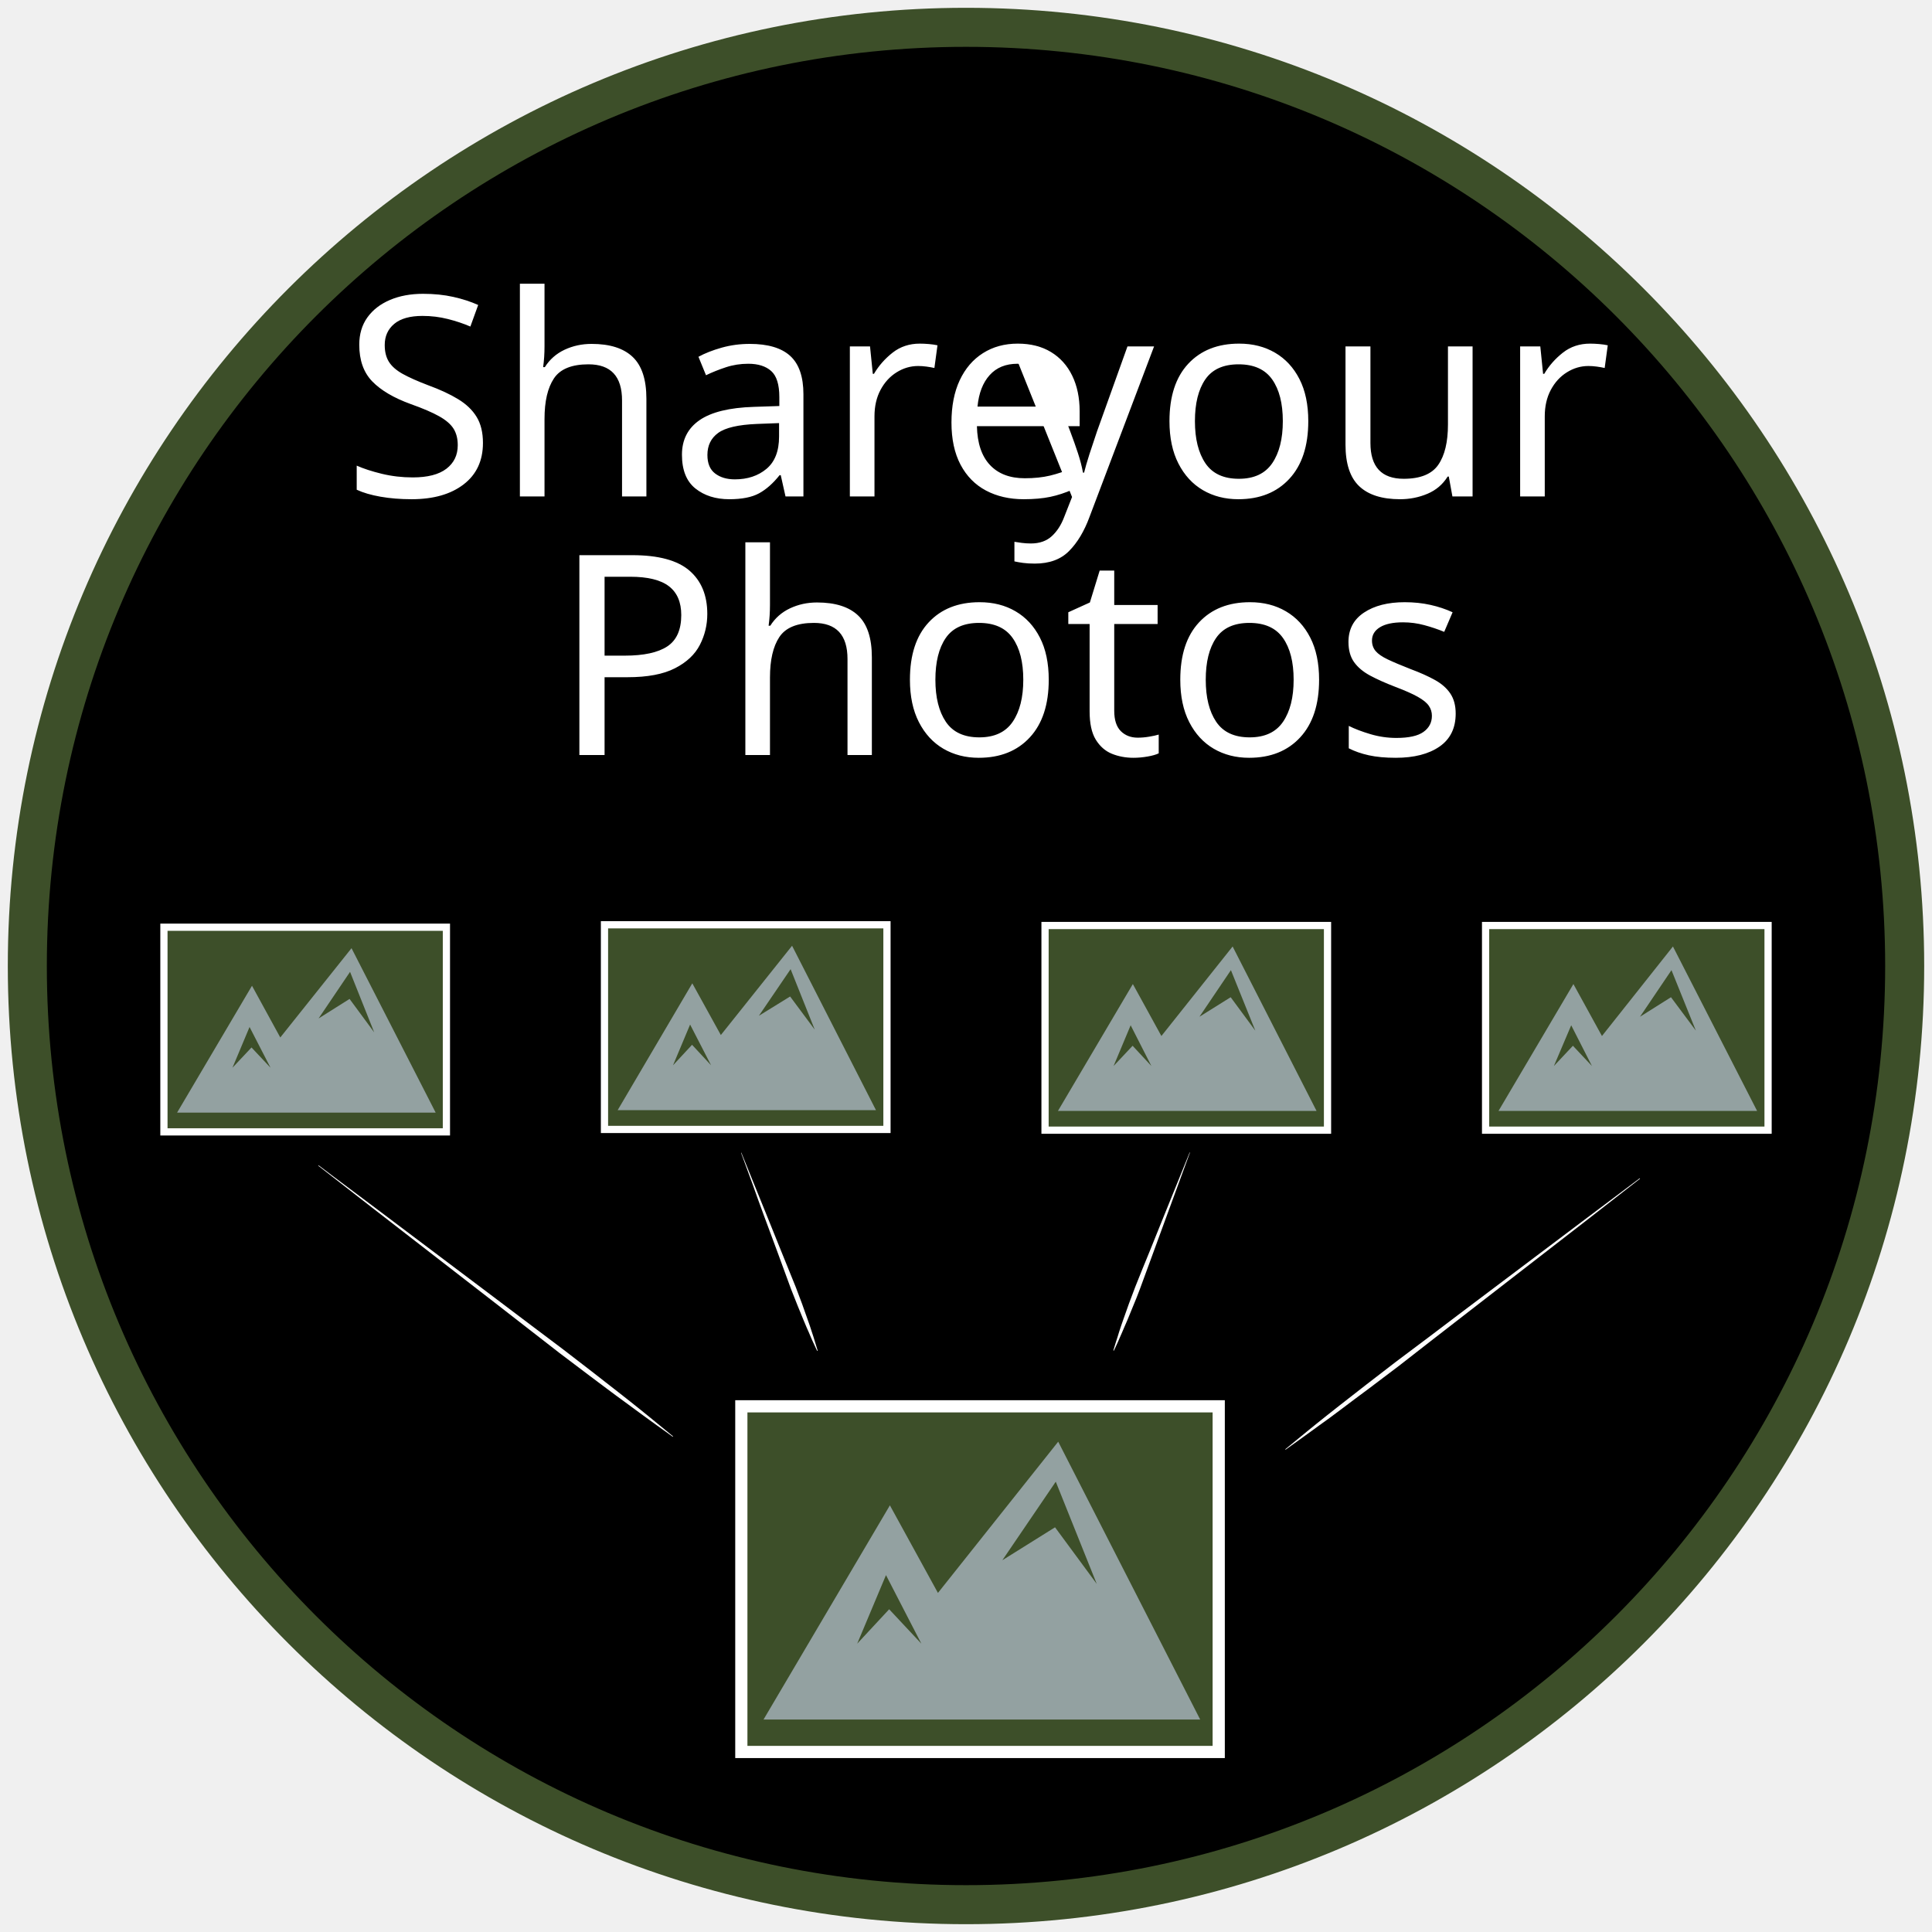
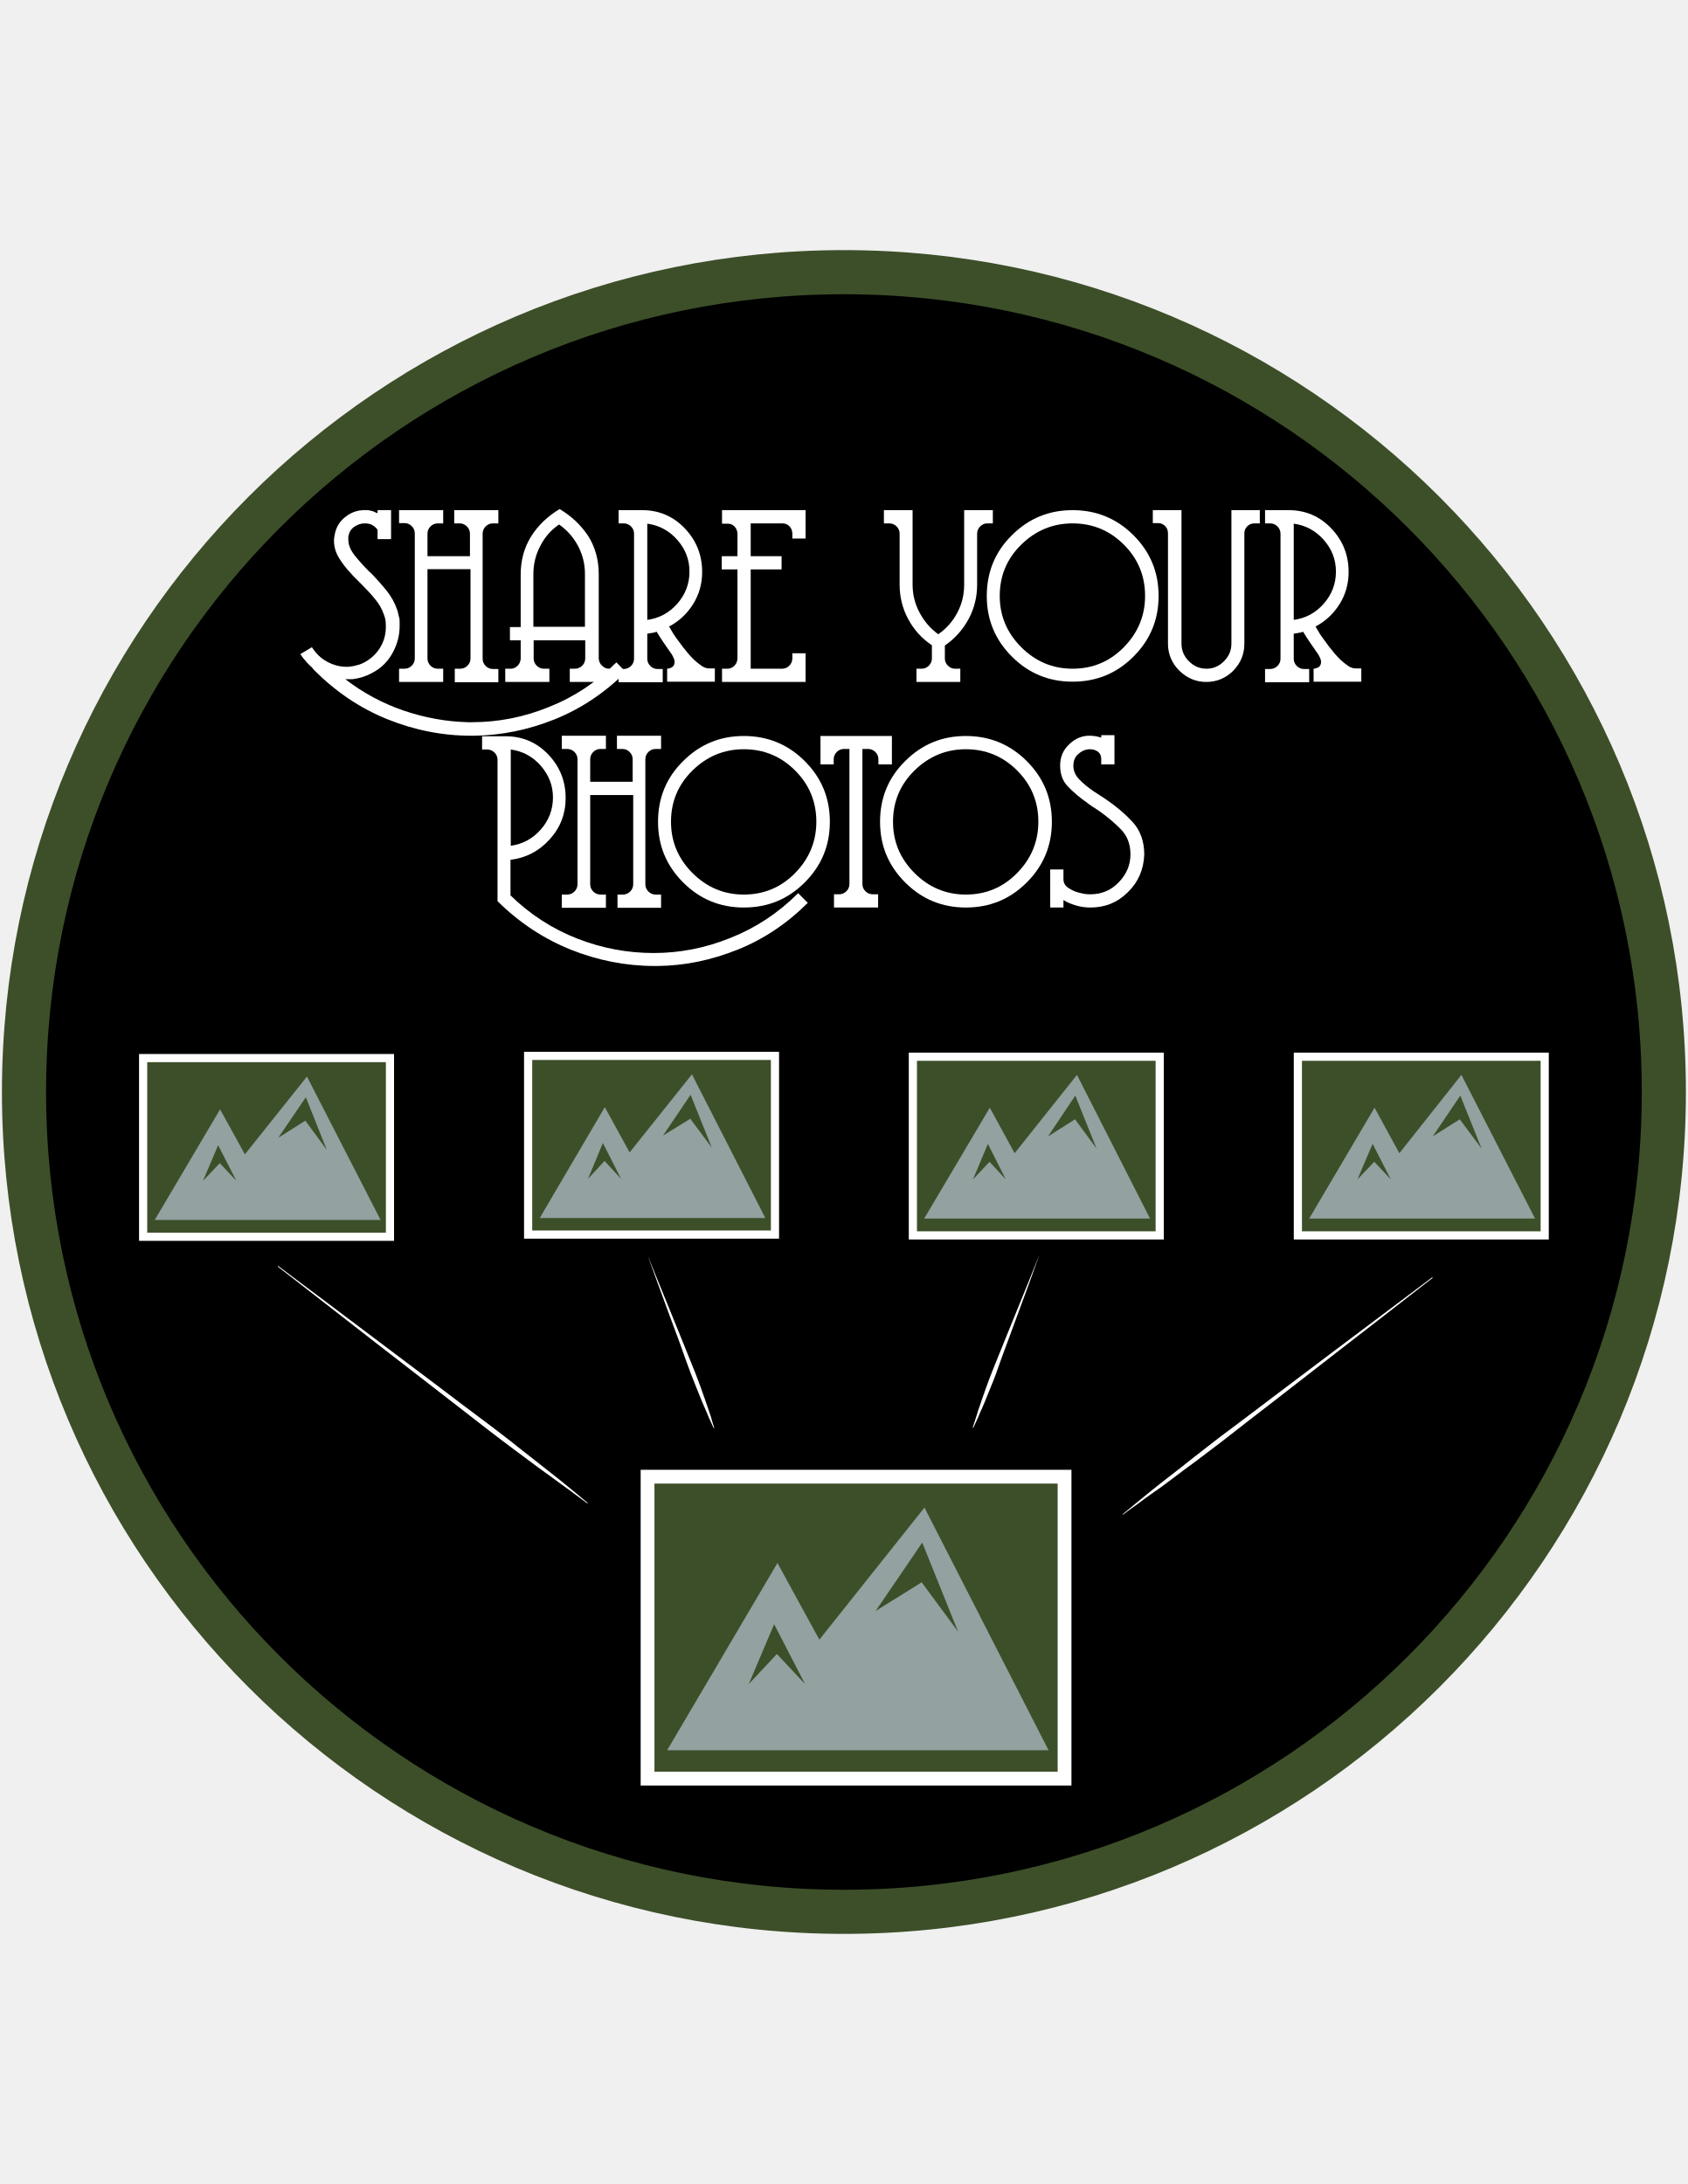
- <svg xmlns="http://www.w3.org/2000/svg" version="1.1" id="Layer_1" x="0px" y="0px" viewBox="0 0 792 792" enable-background="new 0 0 792 792" xml:space="preserve">
-   <circle stroke="#3D4F29" stroke-width="16" stroke-miterlimit="10" cx="396" cy="396" r="384.8" />
-   <text transform="matrix(1 0 0 1 140.3852 203.5068)">
-     <tspan x="0" y="0" fill="#FFFFFF" font-family="'CoventryGarden'" font-size="114.73">Share</tspan>
-     <tspan x="242.1" y="0" fill="#FFFFFF" font-family="'CoventryGarden'" font-size="114.73" letter-spacing="-25"> </tspan>
-     <tspan x="274.2" y="0" fill="#FFFFFF" font-family="'CoventryGarden'" font-size="114.73">your</tspan>
-     <tspan x="86" y="106" fill="#FFFFFF" font-family="'CoventryGarden'" font-size="114.73">Photos</tspan>
-   </text>
-   <rect x="303.9" y="576.5" fill="#3D4F29" stroke="#FFFFFF" stroke-width="5" stroke-miterlimit="10" width="195.7" height="141.7" />
-   <polygon fill="#93A1A1" points="313,704.9 364.8,617.1 384.5,653 433.8,591 492,704.9 " />
-   <polygon fill="#3D4F29" points="351.4,673.8 363.2,645.7 377.7,673.8 364.5,659.7 " />
-   <polygon fill="#3D4F29" points="410.9,639.6 432.8,607.4 449.6,649.3 432.5,626.1 " />
-   <rect x="67.2" y="380.1" fill="#3D4F29" stroke="#FFFFFF" stroke-width="2.959" stroke-miterlimit="10" width="115.8" height="83.9" />
-   <polygon fill="#93A1A1" points="72.6,456.1 103.3,404.1 114.9,425.3 144.1,388.7 178.6,456.1 " />
-   <polygon fill="#3D4F29" points="95.3,437.7 102.3,421 110.9,437.7 103.1,429.4 " />
-   <polygon fill="#3D4F29" points="130.6,417.5 143.5,398.4 153.4,423.2 143.3,409.5 " />
-   <rect x="247.8" y="379.1" fill="#3D4F29" stroke="#FFFFFF" stroke-width="2.959" stroke-miterlimit="10" width="115.8" height="83.9" />
-   <polygon fill="#93A1A1" points="253.2,455.1 283.8,403.1 295.5,424.3 324.7,387.7 359.1,455.1 " />
-   <polygon fill="#3D4F29" points="275.9,436.7 282.9,420 291.5,436.7 283.7,428.3 " />
-   <polygon fill="#3D4F29" points="311.1,416.4 324.1,397.3 334,422.1 323.9,408.5 " />
-   <rect x="428.4" y="379.4" fill="#3D4F29" stroke="#FFFFFF" stroke-width="2.959" stroke-miterlimit="10" width="115.8" height="83.9" />
-   <polygon fill="#93A1A1" points="433.7,455.4 464.4,403.4 476.1,424.7 505.3,388 539.7,455.4 " />
-   <polygon fill="#3D4F29" points="456.5,437 463.5,420.3 472,437 464.3,428.7 " />
-   <polygon fill="#3D4F29" points="491.7,416.8 504.6,397.7 514.6,422.5 504.5,408.8 " />
-   <rect x="609" y="379.4" fill="#3D4F29" stroke="#FFFFFF" stroke-width="2.959" stroke-miterlimit="10" width="115.8" height="83.9" />
-   <polygon fill="#93A1A1" points="614.3,455.4 645,403.4 656.7,424.7 685.8,388 720.3,455.4 " />
-   <polygon fill="#3D4F29" points="637,437 644.1,420.3 652.6,437 644.8,428.7 " />
-   <polygon fill="#3D4F29" points="672.3,416.8 685.2,397.7 695.2,422.5 685,408.8 " />
+ <svg xmlns="http://www.w3.org/2000/svg" version="1.1" id="Layer_1" x="0px" y="0px" viewBox="0 0 612 792" enable-background="new 0 0 612 792" xml:space="preserve">
+   <circle stroke="#3D4F29" stroke-width="16" stroke-miterlimit="10" cx="306" cy="396" r="297.3" />
+   <g enable-background="new    ">
+     <path fill="#FFFFFF" d="M201,260.9c-9.5,3.8-19.3,5.8-29.2,5.9c-0.2,0-0.4,0-0.5,0s-0.4,0-0.5,0c-10.3,0-20.5-2-30.4-6   c-9.9-4-18.7-10-26.5-17.8c-0.1-0.2-0.3-0.3-0.4-0.5c-0.2-0.1-0.3-0.3-0.4-0.5c-0.2-0.1-0.3-0.3-0.5-0.4c-0.1-0.2-0.3-0.3-0.4-0.4   c-0.6-0.6-1.2-1.2-1.7-1.9c-0.6-0.6-1.1-1.4-1.6-2.1l4.2-2.5c1.4,2.2,3.2,4,5.4,5.2c2.2,1.2,4.6,1.9,7,1.9c0.3,0,0.6,0,0.8,0   s0.5,0,0.8-0.1c1.1-0.1,2.1-0.4,3.2-0.7c1.1-0.4,2.1-0.9,3-1.5c2.1-1.4,3.7-3.1,4.9-5.3c1.2-2.2,1.7-4.5,1.7-6.8   c0-0.8,0-1.5-0.1-2.3c-0.1-0.7-0.3-1.5-0.6-2.2c-0.7-2.1-1.8-4-3.4-5.9c-1.5-1.8-3.2-3.6-4.9-5.3c-0.1-0.1-0.3-0.3-0.4-0.4   c-0.1-0.1-0.3-0.3-0.4-0.4c-0.5-0.5-0.9-0.9-1.4-1.4c-0.5-0.5-0.9-0.9-1.3-1.4c-1.8-1.9-3.3-3.8-4.5-5.8c-1.2-2-1.8-4-1.8-6.3   c0-0.4,0-0.7,0.1-1.1c0.1-0.4,0.1-0.8,0.2-1.2c0.5-2.6,1.8-4.7,3.9-6.3c2-1.6,4.3-2.4,6.8-2.4c0.4,0,0.8,0,1.2,0   c0.4,0,0.7,0.1,1.1,0.2c0.5,0.1,0.9,0.2,1.3,0.4c0.4,0.2,0.8,0.4,1.2,0.5V185h4.9v10.5h-4.9v-3.4c-0.6-0.8-1.3-1.4-2.1-1.8   c-0.8-0.4-1.7-0.5-2.6-0.5c-1.3,0-2.5,0.4-3.7,1.2c-1.2,0.8-1.9,2-2.2,3.5c0,0.1,0,0.2,0,0.3c0,0.1,0,0.2,0,0.3c0,0.1,0,0.2,0,0.3   c0,0.1,0,0.2,0,0.3c0,1.9,0.8,3.8,2.3,5.7c1.5,1.9,3.3,3.9,5.3,5.9c0.2,0.1,0.3,0.3,0.5,0.4c0.1,0.2,0.3,0.3,0.4,0.4   c1.8,1.9,3.6,3.9,5.3,6c1.7,2.1,3,4.4,3.9,7c0.2,0.5,0.3,1,0.4,1.5c0.1,0.5,0.2,1,0.4,1.5c0.1,0.5,0.1,1,0.1,1.6c0,0.5,0,1,0,1.5   c0,3.1-0.8,6.2-2.3,9.1c-1.5,2.9-3.6,5.3-6.4,7c-1.3,0.8-2.7,1.5-4.1,2c-1.4,0.5-2.8,0.8-4.3,1c-0.4,0-0.7,0-1.1,0   c-0.4,0-0.7,0-1.1,0c-0.1,0-0.1,0-0.2,0c-0.1,0-0.1,0-0.1,0c0,0-0.1,0-0.1,0c6.5,5,13.6,8.8,21.2,11.4c7.7,2.6,15.4,4,23.3,4.2   c0.2,0,0.5,0,0.7,0c0.2,0,0.5,0,0.7,0c9.5,0,18.8-1.8,27.9-5.5c9.1-3.6,17.3-9,24.5-16.2l3.4,3.5   C219.1,251.4,210.5,257.1,201,260.9z" />
+     <path fill="#FFFFFF" d="M164.9,247.3v-4.8h2c1,0,1.9-0.4,2.6-1.1c0.7-0.7,1.1-1.6,1.1-2.6v-32.4H155v32.4c0,1,0.4,1.9,1.1,2.6   c0.7,0.7,1.6,1.1,2.6,1.1h2v4.8h-16v-4.8h2c1,0,1.9-0.4,2.6-1.1c0.7-0.7,1.1-1.6,1.1-2.6v-45.4c0-1-0.4-1.9-1.1-2.6   c-0.7-0.7-1.6-1.1-2.6-1.1h-2V185h16v4.8h-2c-1,0-1.9,0.4-2.6,1.1c-0.7,0.7-1.1,1.6-1.1,2.6v8.2h15.4v-8.2c0-1-0.4-1.9-1.1-2.6   c-0.7-0.7-1.6-1.1-2.6-1.1h-2V185h16v4.8h-2c-1,0-1.9,0.4-2.6,1.1c-0.7,0.7-1.1,1.6-1.1,2.6v45.4c0,1,0.4,1.9,1.1,2.6   c0.7,0.7,1.6,1.1,2.6,1.1h2v4.8H164.9z" />
+     <path fill="#FFFFFF" d="M206.6,247.3v-4.8h1.9c1,0,1.9-0.4,2.6-1.1c0.7-0.7,1.1-1.6,1.1-2.6v-6.6h-18.7v6.6c0,1,0.4,1.9,1.1,2.6   c0.7,0.7,1.6,1.1,2.6,1.1h2v4.8h-16v-4.8h2c1,0,1.8-0.4,2.5-1.1c0.7-0.7,1-1.5,1.1-2.5v-6.7h-3.9v-4.8h3.9v-19.1   c0-5.2,1.3-9.8,3.8-13.8c2.5-4,6-7.3,10.3-9.9c4.4,2.6,7.8,5.9,10.4,9.8c2.5,4,3.8,8.6,3.8,13.8v30.7c0.1,0.9,0.4,1.8,1.2,2.5   c0.7,0.7,1.5,1.1,2.5,1.1h2v4.8H206.6z M212.1,208.2c0-3.6-0.8-7-2.5-10.2c-1.7-3.2-4-5.8-6.9-7.8c-2.9,2-5.2,4.6-6.8,7.8   c-1.7,3.2-2.5,6.6-2.5,10.2v19.1h18.7V208.2z" />
+     <path fill="#FFFFFF" d="M241.9,247.3v-4.8c1-0.1,1.7-0.4,2.1-0.8c0.4-0.4,0.6-1,0.6-1.6c0-0.2,0-0.5-0.1-0.8   c-0.1-0.3-0.1-0.5-0.3-0.8c-0.1-0.3-0.3-0.6-0.4-0.8c-0.1-0.3-0.3-0.5-0.5-0.8c-0.9-1.3-1.8-2.6-2.7-3.9c-0.9-1.3-1.7-2.6-2.5-3.9   c-0.5,0.2-1.1,0.3-1.6,0.4c-0.6,0.1-1.2,0.2-1.8,0.3v1.8v7.3c0,1,0.4,1.9,1.1,2.6c0.7,0.7,1.6,1.1,2.5,1.1h2v4.8h-16v-4.8h1.9   c1,0,1.9-0.4,2.6-1.1c0.7-0.7,1.1-1.6,1.1-2.6v-45.4c0-1-0.4-1.9-1.1-2.6c-0.7-0.7-1.6-1.1-2.6-1.1h-1.9V185h8.6   c6,0,11.2,2.2,15.4,6.6c4.2,4.4,6.3,9.7,6.3,15.8c0,4.3-1.1,8.2-3.3,11.7c-2.2,3.5-5.1,6.2-8.7,8.1c0.5,0.8,1,1.7,1.6,2.7   c0.6,0.9,1.3,1.9,2,2.8c0.8,1.2,1.7,2.3,2.7,3.5c0.9,1.2,1.9,2.2,2.8,3.1c1,0.9,2,1.7,2.9,2.3c0.9,0.6,1.9,0.8,2.7,0.8h1.5h0.4v4.8   H241.9z M245.6,195.8c-2.9-3.3-6.5-5.3-10.9-5.9v34.9c4.3-0.6,7.9-2.5,10.9-5.9c2.9-3.3,4.4-7.2,4.4-11.6S248.5,199.1,245.6,195.8z   " />
+     <path fill="#FFFFFF" d="M261.8,247.3v-4.8h2c1,0,1.8-0.4,2.5-1.1c0.7-0.7,1-1.5,1.1-2.5v-32.4h-5.7v-4.8h5.7v-8.3   c-0.1-1-0.4-1.8-1.1-2.5c-0.7-0.7-1.5-1-2.5-1h-2V185h30.3v10.3h-4.8v-1.9v-0.1c-0.1-1-0.4-1.8-1.1-2.5c-0.7-0.7-1.5-1-2.5-1h-11.5   v11.9h11.2v4.8h-11.2v36h11.6c0.9-0.1,1.8-0.4,2.4-1.1c0.7-0.7,1-1.5,1.1-2.4v-0.1v-2h4.8v10.4H261.8z" />
+   </g>
+   <g enable-background="new    ">
+     <path fill="#FFFFFF" d="M357.9,189.8c-0.9,0-1.8,0.4-2.5,1.1c-0.7,0.7-1.1,1.6-1.1,2.6V212c0,4.4-1,8.6-3.1,12.5   c-2.1,3.9-5,7.1-8.6,9.6v4.7c0,1,0.4,1.9,1.1,2.6c0.7,0.7,1.6,1.1,2.5,1.1h2v4.8h-15.9v-4.8h1.9c1,0,1.9-0.4,2.6-1.1   c0.7-0.7,1.1-1.6,1.1-2.6V234c-3.6-2.4-6.5-5.6-8.6-9.5c-2.1-3.9-3.1-8.1-3.1-12.5v-18.5c0-1-0.4-1.9-1.1-2.6   c-0.7-0.7-1.6-1.1-2.6-1.1h-2V185h10.4v27c0,3.5,0.8,6.9,2.5,10.1c1.7,3.2,3.9,5.8,6.8,7.9c3-2.1,5.3-4.7,6.9-7.8   c1.7-3.2,2.5-6.5,2.5-10.2v-27h10.4v4.8H357.9z" />
+     <path fill="#FFFFFF" d="M411,238.1c-6.1,6.1-13.4,9.1-22.1,9.1c-8.6,0-15.9-3-22-9.1c-6.1-6.1-9.1-13.4-9.1-22c0-8.6,3-16,9.1-22   c6.1-6.1,13.4-9.1,22-9.1c8.6,0,16,3,22.1,9.1c6.1,6.1,9.1,13.4,9.1,22C420.1,224.7,417.1,232,411,238.1z M407.5,197.5   c-5.1-5.1-11.3-7.7-18.6-7.7c-7.2,0-13.4,2.6-18.6,7.7c-5.2,5.1-7.8,11.3-7.8,18.6c0,7.2,2.6,13.4,7.8,18.6   c5.2,5.2,11.4,7.8,18.6,7.8c7.3,0,13.5-2.6,18.6-7.8c5.1-5.2,7.7-11.4,7.7-18.6C415.2,208.9,412.7,202.7,407.5,197.5z" />
+     <path fill="#FFFFFF" d="M454.9,189.8c-1,0-1.9,0.3-2.6,1c-0.7,0.7-1.1,1.5-1.1,2.5v40.1c0,3.8-1.3,7-4,9.8c-2.7,2.7-6,4.1-9.8,4.1   c-3.8,0-7-1.4-9.8-4.1c-2.7-2.7-4.1-6-4.1-9.8v-40c0-1-0.3-1.9-1-2.6c-0.7-0.7-1.5-1.1-2.5-1.1h-0.1h-1.9V185h10.4v48.4   c0,2.5,0.9,4.6,2.7,6.4c1.8,1.8,3.9,2.7,6.4,2.7c2.4,0,4.5-0.9,6.3-2.7c1.8-1.8,2.7-3.9,2.7-6.4V185h10.3v4.8H454.9z" />
+     <path fill="#FFFFFF" d="M476.3,247.3v-4.8c1-0.1,1.7-0.4,2.1-0.8c0.4-0.4,0.6-1,0.6-1.6c0-0.2,0-0.5-0.1-0.8   c-0.1-0.3-0.1-0.5-0.3-0.8c-0.1-0.3-0.3-0.6-0.4-0.8c-0.1-0.3-0.3-0.5-0.5-0.8c-0.9-1.3-1.8-2.6-2.7-3.9c-0.9-1.3-1.7-2.6-2.5-3.9   c-0.5,0.2-1.1,0.3-1.6,0.4c-0.6,0.1-1.2,0.2-1.8,0.3v1.8v7.3c0,1,0.4,1.9,1.1,2.6c0.7,0.7,1.6,1.1,2.5,1.1h2v4.8h-16v-4.8h1.9   c1,0,1.9-0.4,2.6-1.1c0.7-0.7,1.1-1.6,1.1-2.6v-45.4c0-1-0.4-1.9-1.1-2.6c-0.7-0.7-1.6-1.1-2.6-1.1h-1.9V185h8.6   c6,0,11.2,2.2,15.4,6.6c4.2,4.4,6.3,9.7,6.3,15.8c0,4.3-1.1,8.2-3.3,11.7c-2.2,3.5-5.1,6.2-8.7,8.1c0.5,0.8,1,1.7,1.6,2.7   c0.6,0.9,1.3,1.9,2,2.8c0.8,1.2,1.7,2.3,2.7,3.5c0.9,1.2,1.9,2.2,2.8,3.1c1,0.9,2,1.7,2.9,2.3c0.9,0.6,1.9,0.8,2.7,0.8h1.5h0.4v4.8   H476.3z M480,195.8c-2.9-3.3-6.5-5.3-10.9-5.9v34.9c4.3-0.6,7.9-2.5,10.9-5.9c2.9-3.3,4.4-7.2,4.4-11.6S482.9,199.1,480,195.8z" />
+   </g>
+   <g enable-background="new    ">
+     <path fill="#FFFFFF" d="M267.4,344.4c-9.5,3.8-19.1,5.8-28.9,5.9c-0.2,0-0.4,0-0.6,0c-0.2,0-0.4,0-0.6,0c-10.3,0-20.5-2-30.3-5.9   c-9.9-4-18.7-9.8-26.6-17.6v-51.3c0-1-0.4-1.9-1.1-2.6c-0.7-0.7-1.6-1.1-2.6-1.1h-1.9v-4.8h8.6c6,0,11.2,2.2,15.4,6.6   c4.2,4.4,6.3,9.7,6.3,15.8c0,5.7-1.9,10.7-5.8,15c-3.9,4.3-8.6,6.7-14.2,7.4v12.9c7.2,7,15.3,12.2,24.3,15.7   c9,3.5,18.2,5.2,27.6,5.2c9.5,0,18.8-1.8,27.9-5.5c9.1-3.6,17.3-9,24.5-16.2l3.5,3.5C285.4,334.9,276.9,340.6,267.4,344.4z    M196.1,277.7c-2.9-3.3-6.5-5.3-10.9-5.9v34.9c4.3-0.6,7.9-2.5,10.9-5.9c2.9-3.3,4.4-7.2,4.4-11.6S199,281.1,196.1,277.7z" />
+     <path fill="#FFFFFF" d="M223.9,329.2v-4.8h2c1,0,1.9-0.4,2.6-1.1c0.7-0.7,1.1-1.6,1.1-2.6v-32.4H214v32.4c0,1,0.4,1.9,1.1,2.6   c0.7,0.7,1.6,1.1,2.6,1.1h2v4.8h-16v-4.8h2c1,0,1.9-0.4,2.6-1.1c0.7-0.7,1.1-1.6,1.1-2.6v-45.4c0-1-0.4-1.9-1.1-2.6   c-0.7-0.7-1.6-1.1-2.6-1.1h-2v-4.8h16v4.8h-2c-1,0-1.9,0.4-2.6,1.1c-0.7,0.7-1.1,1.6-1.1,2.6v8.2h15.4v-8.2c0-1-0.4-1.9-1.1-2.6   c-0.7-0.7-1.6-1.1-2.6-1.1h-2v-4.8h16v4.8h-2c-1,0-1.9,0.4-2.6,1.1c-0.7,0.7-1.1,1.6-1.1,2.6v45.4c0,1,0.4,1.9,1.1,2.6   c0.7,0.7,1.6,1.1,2.6,1.1h2v4.8H223.9z" />
+     <path fill="#FFFFFF" d="M291.8,320c-6.1,6.1-13.4,9.1-22.1,9.1c-8.6,0-15.9-3-22-9.1c-6.1-6.1-9.1-13.4-9.1-22c0-8.6,3-16,9.1-22   c6.1-6.1,13.4-9.1,22-9.1c8.6,0,16,3,22.1,9.1c6.1,6.1,9.1,13.4,9.1,22C300.9,306.6,297.9,313.9,291.8,320z M288.3,279.4   c-5.1-5.1-11.3-7.7-18.6-7.7c-7.2,0-13.4,2.6-18.6,7.7c-5.2,5.1-7.8,11.3-7.8,18.6c0,7.2,2.6,13.4,7.8,18.6   c5.2,5.2,11.4,7.8,18.6,7.8c7.3,0,13.5-2.6,18.6-7.8c5.1-5.2,7.7-11.4,7.7-18.6C296,290.8,293.5,284.6,288.3,279.4z" />
+     <path fill="#FFFFFF" d="M318.5,277.2v-1.9c0-1-0.4-1.9-1.1-2.6c-0.7-0.7-1.6-1.1-2.6-1.1h-2.1v49c0,1,0.4,1.9,1.1,2.6   c0.7,0.7,1.6,1.1,2.6,1.1h2v4.8h-16v-4.8h1.9c1,0,1.9-0.4,2.6-1.1c0.7-0.7,1.1-1.6,1.1-2.6v-49h-2c-1,0-1.9,0.4-2.6,1.1   c-0.7,0.7-1.1,1.6-1.1,2.6v1.9h-4.8v-10.3h25.9v10.3H318.5z" />
+     <path fill="#FFFFFF" d="M372.3,320c-6.1,6.1-13.4,9.1-22.1,9.1c-8.6,0-15.9-3-22-9.1c-6.1-6.1-9.1-13.4-9.1-22c0-8.6,3-16,9.1-22   c6.1-6.1,13.4-9.1,22-9.1c8.6,0,16,3,22.1,9.1c6.1,6.1,9.1,13.4,9.1,22C381.4,306.6,378.4,313.9,372.3,320z M368.8,279.4   c-5.1-5.1-11.3-7.7-18.6-7.7c-7.2,0-13.4,2.6-18.6,7.7c-5.2,5.1-7.8,11.3-7.8,18.6c0,7.2,2.6,13.4,7.8,18.6   c5.2,5.2,11.4,7.8,18.6,7.8c7.3,0,13.5-2.6,18.6-7.8c5.1-5.2,7.7-11.4,7.7-18.6C376.5,290.8,374,284.6,368.8,279.4z" />
+     <path fill="#FFFFFF" d="M409,323.5c-3.8,3.8-8.3,5.6-13.6,5.6c-1.7,0-3.4-0.2-5.1-0.7c-1.7-0.5-3.3-1.1-4.7-2v2.7h-4.8v-13.8h4.8   v1.6v1.9c0,1.4,0.6,2.4,1.8,3.2c1.2,0.8,2.5,1.4,3.8,1.7c0.8,0.2,1.6,0.4,2.3,0.5c0.7,0.1,1.4,0.1,1.9,0.1c4,0,7.4-1.4,10.2-4.3   s4.3-6.2,4.3-10.2c0-3.7-1.2-6.8-3.6-9.2c-2.4-2.4-5-4.6-7.9-6.6c-0.3-0.2-0.6-0.4-0.9-0.6c-0.3-0.2-0.6-0.4-0.9-0.6   c-0.4-0.2-0.8-0.5-1.2-0.8c-0.4-0.3-0.8-0.5-1.1-0.8c-2.7-1.9-5.1-3.9-7-5.9c-2-2-2.9-4.6-2.9-7.7c0-3.1,1.1-5.7,3.4-7.8   c2.2-2.1,4.8-3.1,7.6-3c0.6,0,1.3,0.1,2,0.2c0.6,0.1,1.3,0.3,1.9,0.5v-0.9h4.8v10.6h-4.8c0-0.3,0-0.6,0-0.9c0-0.3,0-0.7,0-1   c0-1.2-0.4-2.1-1.2-2.7s-1.8-0.9-2.9-0.9c-0.1,0-0.1,0-0.2,0c-0.1,0-0.1,0-0.2,0c-1.4,0.1-2.7,0.7-3.9,1.8   c-1.2,1.1-1.7,2.5-1.7,4.2c0,1.8,0.7,3.5,2.2,5c1.4,1.5,3.2,2.9,5.2,4.3c0.5,0.3,0.9,0.6,1.4,0.9c0.4,0.3,0.9,0.6,1.4,0.9   c0.3,0.2,0.6,0.4,0.9,0.6c0.3,0.2,0.6,0.4,0.9,0.6c3.4,2.3,6.6,5,9.4,8c2.8,3,4.3,7,4.3,11.9C414.7,315.2,412.8,319.8,409,323.5z" />
+   </g>
+   <rect x="234.8" y="535.5" fill="#3D4F29" stroke="#FFFFFF" stroke-width="5" stroke-miterlimit="10" width="151.2" height="109.5" />
+   <polygon fill="#93A1A1" points="241.9,634.7 281.9,566.8 297.1,594.6 335.2,546.7 380.2,634.7 " />
+   <polygon fill="#3D4F29" points="271.5,610.7 280.7,589 291.9,610.7 281.7,599.8 " />
+   <polygon fill="#3D4F29" points="317.5,584.2 334.4,559.4 347.4,591.7 334.2,573.8 " />
+   <rect x="51.9" y="383.7" fill="#3D4F29" stroke="#FFFFFF" stroke-width="2.959" stroke-miterlimit="10" width="89.5" height="64.8" />
+   <polygon fill="#93A1A1" points="56.1,442.4 79.8,402.3 88.8,418.6 111.3,390.4 138,442.4 " />
+   <polygon fill="#3D4F29" points="73.6,428.2 79.1,415.3 85.7,428.2 79.7,421.8 " />
+   <polygon fill="#3D4F29" points="100.9,412.6 110.9,397.9 118.5,417 110.7,406.4 " />
+   <rect x="191.5" y="382.9" fill="#3D4F29" stroke="#FFFFFF" stroke-width="2.959" stroke-miterlimit="10" width="89.5" height="64.8" />
+   <polygon fill="#93A1A1" points="195.7,441.7 219.3,401.5 228.3,417.9 250.9,389.6 277.5,441.7 " />
+   <polygon fill="#3D4F29" points="213.2,427.5 218.6,414.5 225.2,427.5 219.2,421 " />
+   <polygon fill="#3D4F29" points="240.4,411.8 250.4,397 258.1,416.2 250.3,405.7 " />
+   <rect x="331" y="383.2" fill="#3D4F29" stroke="#FFFFFF" stroke-width="2.959" stroke-miterlimit="10" width="89.5" height="64.8" />
+   <polygon fill="#93A1A1" points="335.1,441.9 358.9,401.7 367.9,418.2 390.5,389.8 417,441.9 " />
+   <polygon fill="#3D4F29" points="352.8,427.7 358.2,414.8 364.7,427.7 358.8,421.3 " />
+   <polygon fill="#3D4F29" points="380,412.1 389.9,397.3 397.6,416.5 389.8,405.9 " />
+   <rect x="470.6" y="383.2" fill="#3D4F29" stroke="#FFFFFF" stroke-width="2.959" stroke-miterlimit="10" width="89.5" height="64.8" />
+   <polygon fill="#93A1A1" points="474.7,441.9 498.4,401.7 507.4,418.2 529.9,389.8 556.6,441.9 " />
+   <polygon fill="#3D4F29" points="492.2,427.7 497.7,414.8 504.3,427.7 498.3,421.3 " />
+   <polygon fill="#3D4F29" points="519.5,412.1 529.5,397.3 537.2,416.5 529.3,405.9 " />
  <g>
-     <path fill="#FFFFFF" d="M130.6,477.7c0,0,9.1,6.9,22.9,17.2c13.7,10.3,32,24.1,50.2,37.8c9.1,6.9,18.3,13.8,26.8,20.2   c4.2,3.3,8.4,6.4,12.2,9.4c3.9,3,7.5,5.9,10.9,8.5c3.4,2.6,6.4,5.1,9.2,7.3c2.7,2.2,5.1,4.1,7,5.7c3.9,3.2,6.1,5,6.1,5l-0.1,0.2   c0,0-2.3-1.7-6.4-4.6c-2-1.5-4.5-3.2-7.3-5.3c-2.8-2.1-6-4.4-9.4-6.9c-3.4-2.6-7.2-5.3-11.1-8.3c-3.9-2.9-8-6.1-12.3-9.3   c-8.5-6.6-17.5-13.6-26.5-20.6c-18.1-14-36.1-28-49.7-38.5c-13.5-10.5-22.6-17.6-22.6-17.6L130.6,477.7z" />
+     <path fill="#FFFFFF" d="M100.9,459.1c0,0,7,5.3,17.7,13.3c10.6,8,24.7,18.6,38.8,29.2c7,5.3,14.1,10.7,20.7,15.6   c3.2,2.5,6.5,4.9,9.4,7.3c3,2.3,5.8,4.6,8.4,6.6s4.9,3.9,7.1,5.6c2.1,1.7,3.9,3.2,5.4,4.4c3,2.5,4.7,3.9,4.7,3.9l-0.1,0.2   c0,0-1.8-1.3-4.9-3.6c-1.5-1.2-3.5-2.5-5.6-4.1c-2.2-1.6-4.6-3.4-7.3-5.3c-2.6-2-5.6-4.1-8.6-6.4c-3-2.2-6.2-4.7-9.5-7.2   c-6.6-5.1-13.5-10.5-20.5-15.9c-14-10.8-27.9-21.6-38.4-29.8c-10.4-8.1-17.5-13.6-17.5-13.6L100.9,459.1z" />
  </g>
  <g>
-     <path fill="#FFFFFF" d="M672.3,483.2c0,0-9,7-22.6,17.6c-13.6,10.5-31.6,24.5-49.7,38.5c-9,7-18.1,14-26.5,20.6   c-4.3,3.2-8.4,6.4-12.3,9.3c-3.9,2.9-7.7,5.7-11.1,8.3c-3.4,2.6-6.6,4.9-9.4,6.9c-2.8,2.1-5.3,3.8-7.3,5.3   c-4.1,2.9-6.4,4.6-6.4,4.6l-0.1-0.2c0,0,2.2-1.8,6.1-5c1.9-1.6,4.3-3.5,7-5.7c2.7-2.2,5.8-4.6,9.2-7.3c3.4-2.6,7-5.5,10.9-8.5   c3.9-3,8-6.2,12.2-9.4c8.6-6.4,17.7-13.3,26.8-20.2c18.3-13.8,36.5-27.5,50.2-37.8c13.7-10.3,22.9-17.2,22.9-17.2L672.3,483.2z" />
+     <path fill="#FFFFFF" d="M519.5,463.4c0,0-7,5.4-17.5,13.6c-10.5,8.1-24.4,18.9-38.4,29.8c-7,5.4-14,10.8-20.5,15.9   c-3.3,2.5-6.5,4.9-9.5,7.2c-3,2.2-6,4.4-8.6,6.4c-2.6,2-5.1,3.8-7.3,5.3c-2.2,1.6-4.1,2.9-5.6,4.1c-3.2,2.2-4.9,3.6-4.9,3.6   l-0.1-0.2c0,0,1.7-1.4,4.7-3.9c1.5-1.2,3.3-2.7,5.4-4.4c2.1-1.7,4.5-3.6,7.1-5.6c2.6-2,5.4-4.2,8.4-6.6c3-2.3,6.2-4.8,9.4-7.3   c6.6-4.9,13.7-10.3,20.7-15.6c14.1-10.7,28.2-21.2,38.8-29.2c10.6-8,17.7-13.3,17.7-13.3L519.5,463.4z" />
  </g>
  <g>
-     <path fill="#FFFFFF" d="M487.8,472.5c0,0-1.9,5.1-4.7,12.8c-2.8,7.7-6.6,17.9-10.3,28.1c-1.9,5.1-3.7,10.2-5.5,15   c-0.9,2.4-1.8,4.7-2.7,6.8c-0.9,2.2-1.7,4.2-2.5,6.1c-0.8,1.9-1.6,3.6-2.2,5.1c-0.7,1.5-1.2,2.8-1.7,3.9c-1,2.2-1.6,3.4-1.6,3.4   l-0.2-0.1c0,0,0.4-1.3,1.1-3.6c0.4-1.1,0.8-2.5,1.3-4.1c0.5-1.6,1.1-3.3,1.8-5.3c0.7-1.9,1.4-4,2.2-6.2c0.8-2.2,1.7-4.5,2.6-6.9   c1.9-4.7,3.9-9.8,6-14.8c4.1-10.1,8.1-20.2,11.2-27.7c3.1-7.6,5.1-12.6,5.1-12.6L487.8,472.5z" />
+     <path fill="#FFFFFF" d="M376.9,455.1c0,0-1.5,3.9-3.6,9.9c-2.2,6-5.1,13.8-8,21.7c-1.5,3.9-2.9,7.9-4.2,11.6   c-0.7,1.9-1.4,3.6-2.1,5.3c-0.7,1.7-1.3,3.2-1.9,4.7c-0.6,1.5-1.2,2.8-1.7,3.9c-0.5,1.2-0.9,2.2-1.3,3c-0.8,1.7-1.2,2.6-1.2,2.6   l-0.2-0.1c0,0,0.3-1,0.9-2.8c0.3-0.8,0.6-1.9,1-3.2c0.4-1.2,0.9-2.5,1.4-4.1c0.5-1.5,1.1-3.1,1.7-4.8s1.3-3.5,2-5.3   c1.5-3.6,3-7.6,4.6-11.4c3.2-7.8,6.3-15.6,8.7-21.4C375.3,458.9,376.9,455,376.9,455.1L376.9,455.1z" />
  </g>
  <g>
-     <path fill="#FFFFFF" d="M303.9,472.5c0,0,2,5,5.1,12.6c3.1,7.5,7.1,17.6,11.2,27.7c2,5,4.1,10.1,6,14.8c0.9,2.4,1.8,4.7,2.6,6.9   c0.8,2.2,1.5,4.3,2.2,6.2c0.7,1.9,1.3,3.7,1.8,5.3c0.5,1.6,1,2.9,1.3,4.1c0.7,2.3,1.1,3.6,1.1,3.6l-0.2,0.1c0,0-0.6-1.2-1.6-3.4   c-0.5-1.1-1.1-2.4-1.7-3.9c-0.7-1.5-1.4-3.2-2.2-5.1c-0.8-1.9-1.6-3.9-2.5-6.1c-0.9-2.2-1.8-4.5-2.7-6.8c-1.8-4.8-3.6-9.9-5.5-15   c-3.8-10.2-7.6-20.4-10.3-28.1c-2.8-7.7-4.7-12.8-4.7-12.8L303.9,472.5z" />
+     <path fill="#FFFFFF" d="M234.8,455.1c0,0,1.5,3.9,3.9,9.7c2.4,5.8,5.5,13.6,8.7,21.4c1.5,3.9,3.2,7.8,4.6,11.4   c0.7,1.9,1.4,3.6,2,5.3c0.6,1.7,1.2,3.3,1.7,4.8c0.5,1.5,1,2.9,1.4,4.1c0.4,1.2,0.8,2.2,1,3.2c0.5,1.8,0.9,2.8,0.9,2.8l-0.2,0.1   c0,0-0.5-0.9-1.2-2.6c-0.4-0.8-0.9-1.9-1.3-3c-0.5-1.2-1.1-2.5-1.7-3.9c-0.6-1.5-1.2-3-1.9-4.7c-0.7-1.7-1.4-3.5-2.1-5.3   c-1.4-3.7-2.8-7.6-4.2-11.6c-2.9-7.9-5.9-15.8-8-21.7C236.2,459.1,234.8,455.2,234.8,455.1L234.8,455.1z" />
  </g>
</svg>
